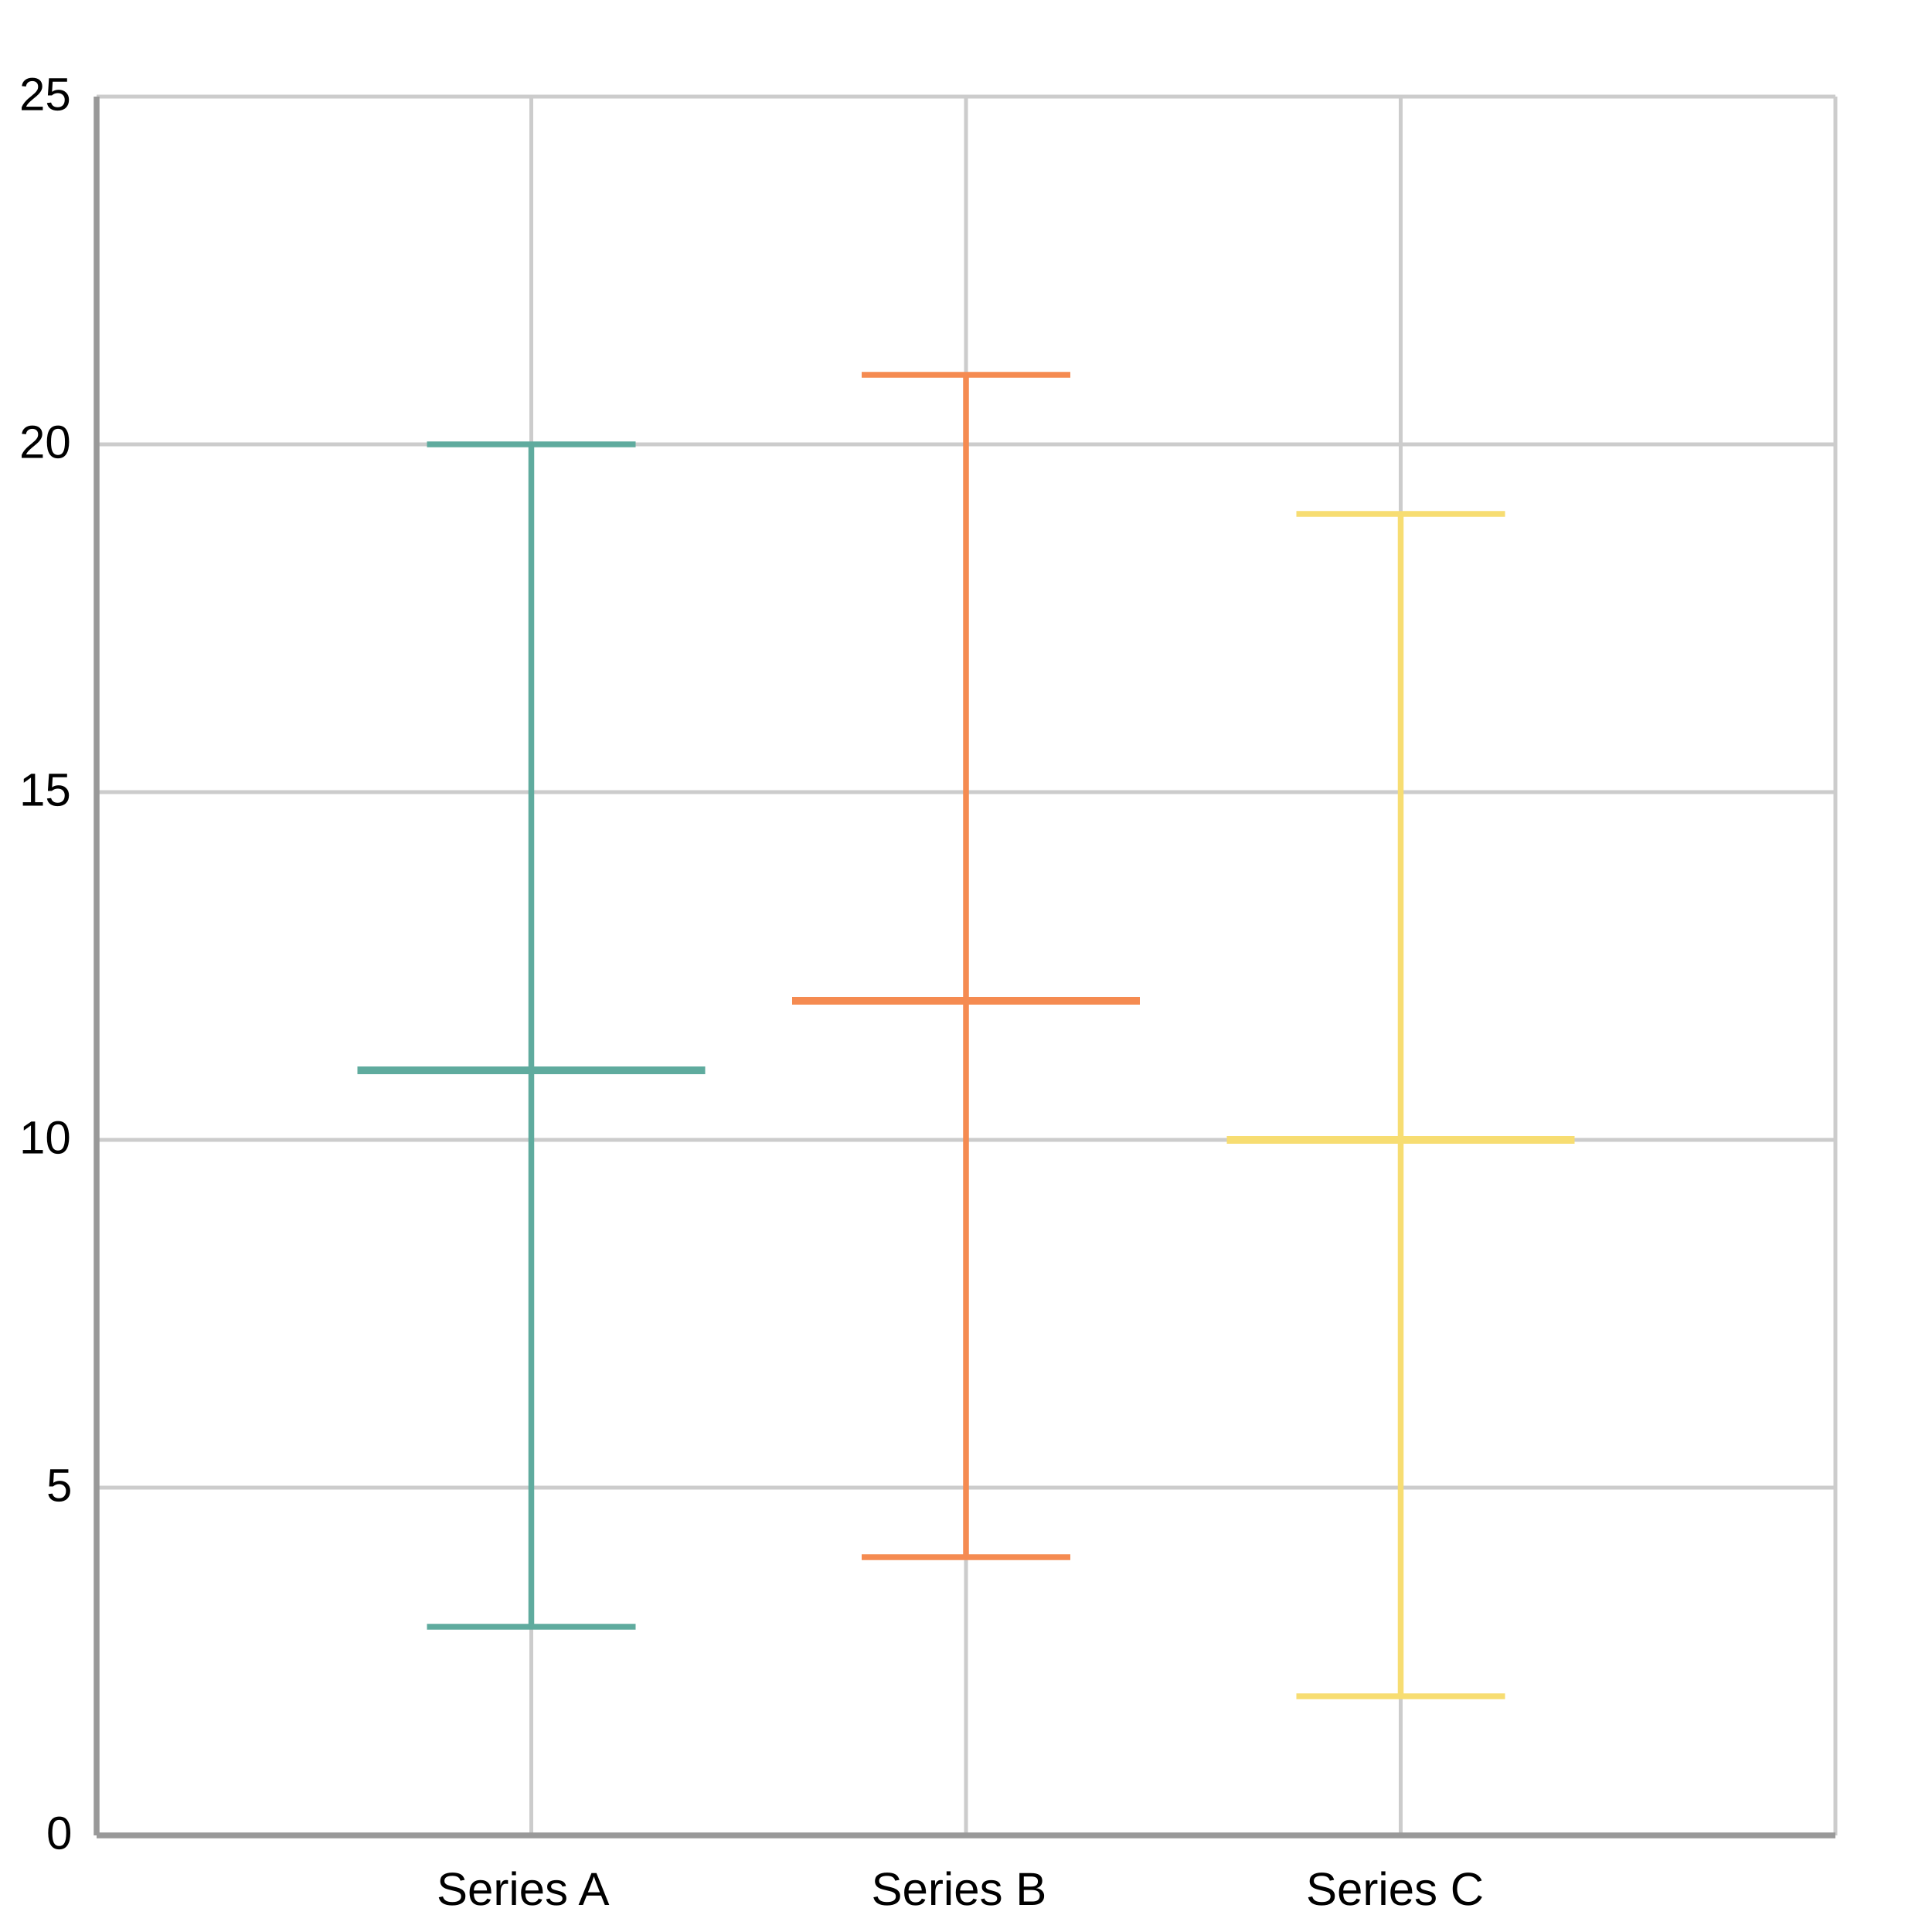
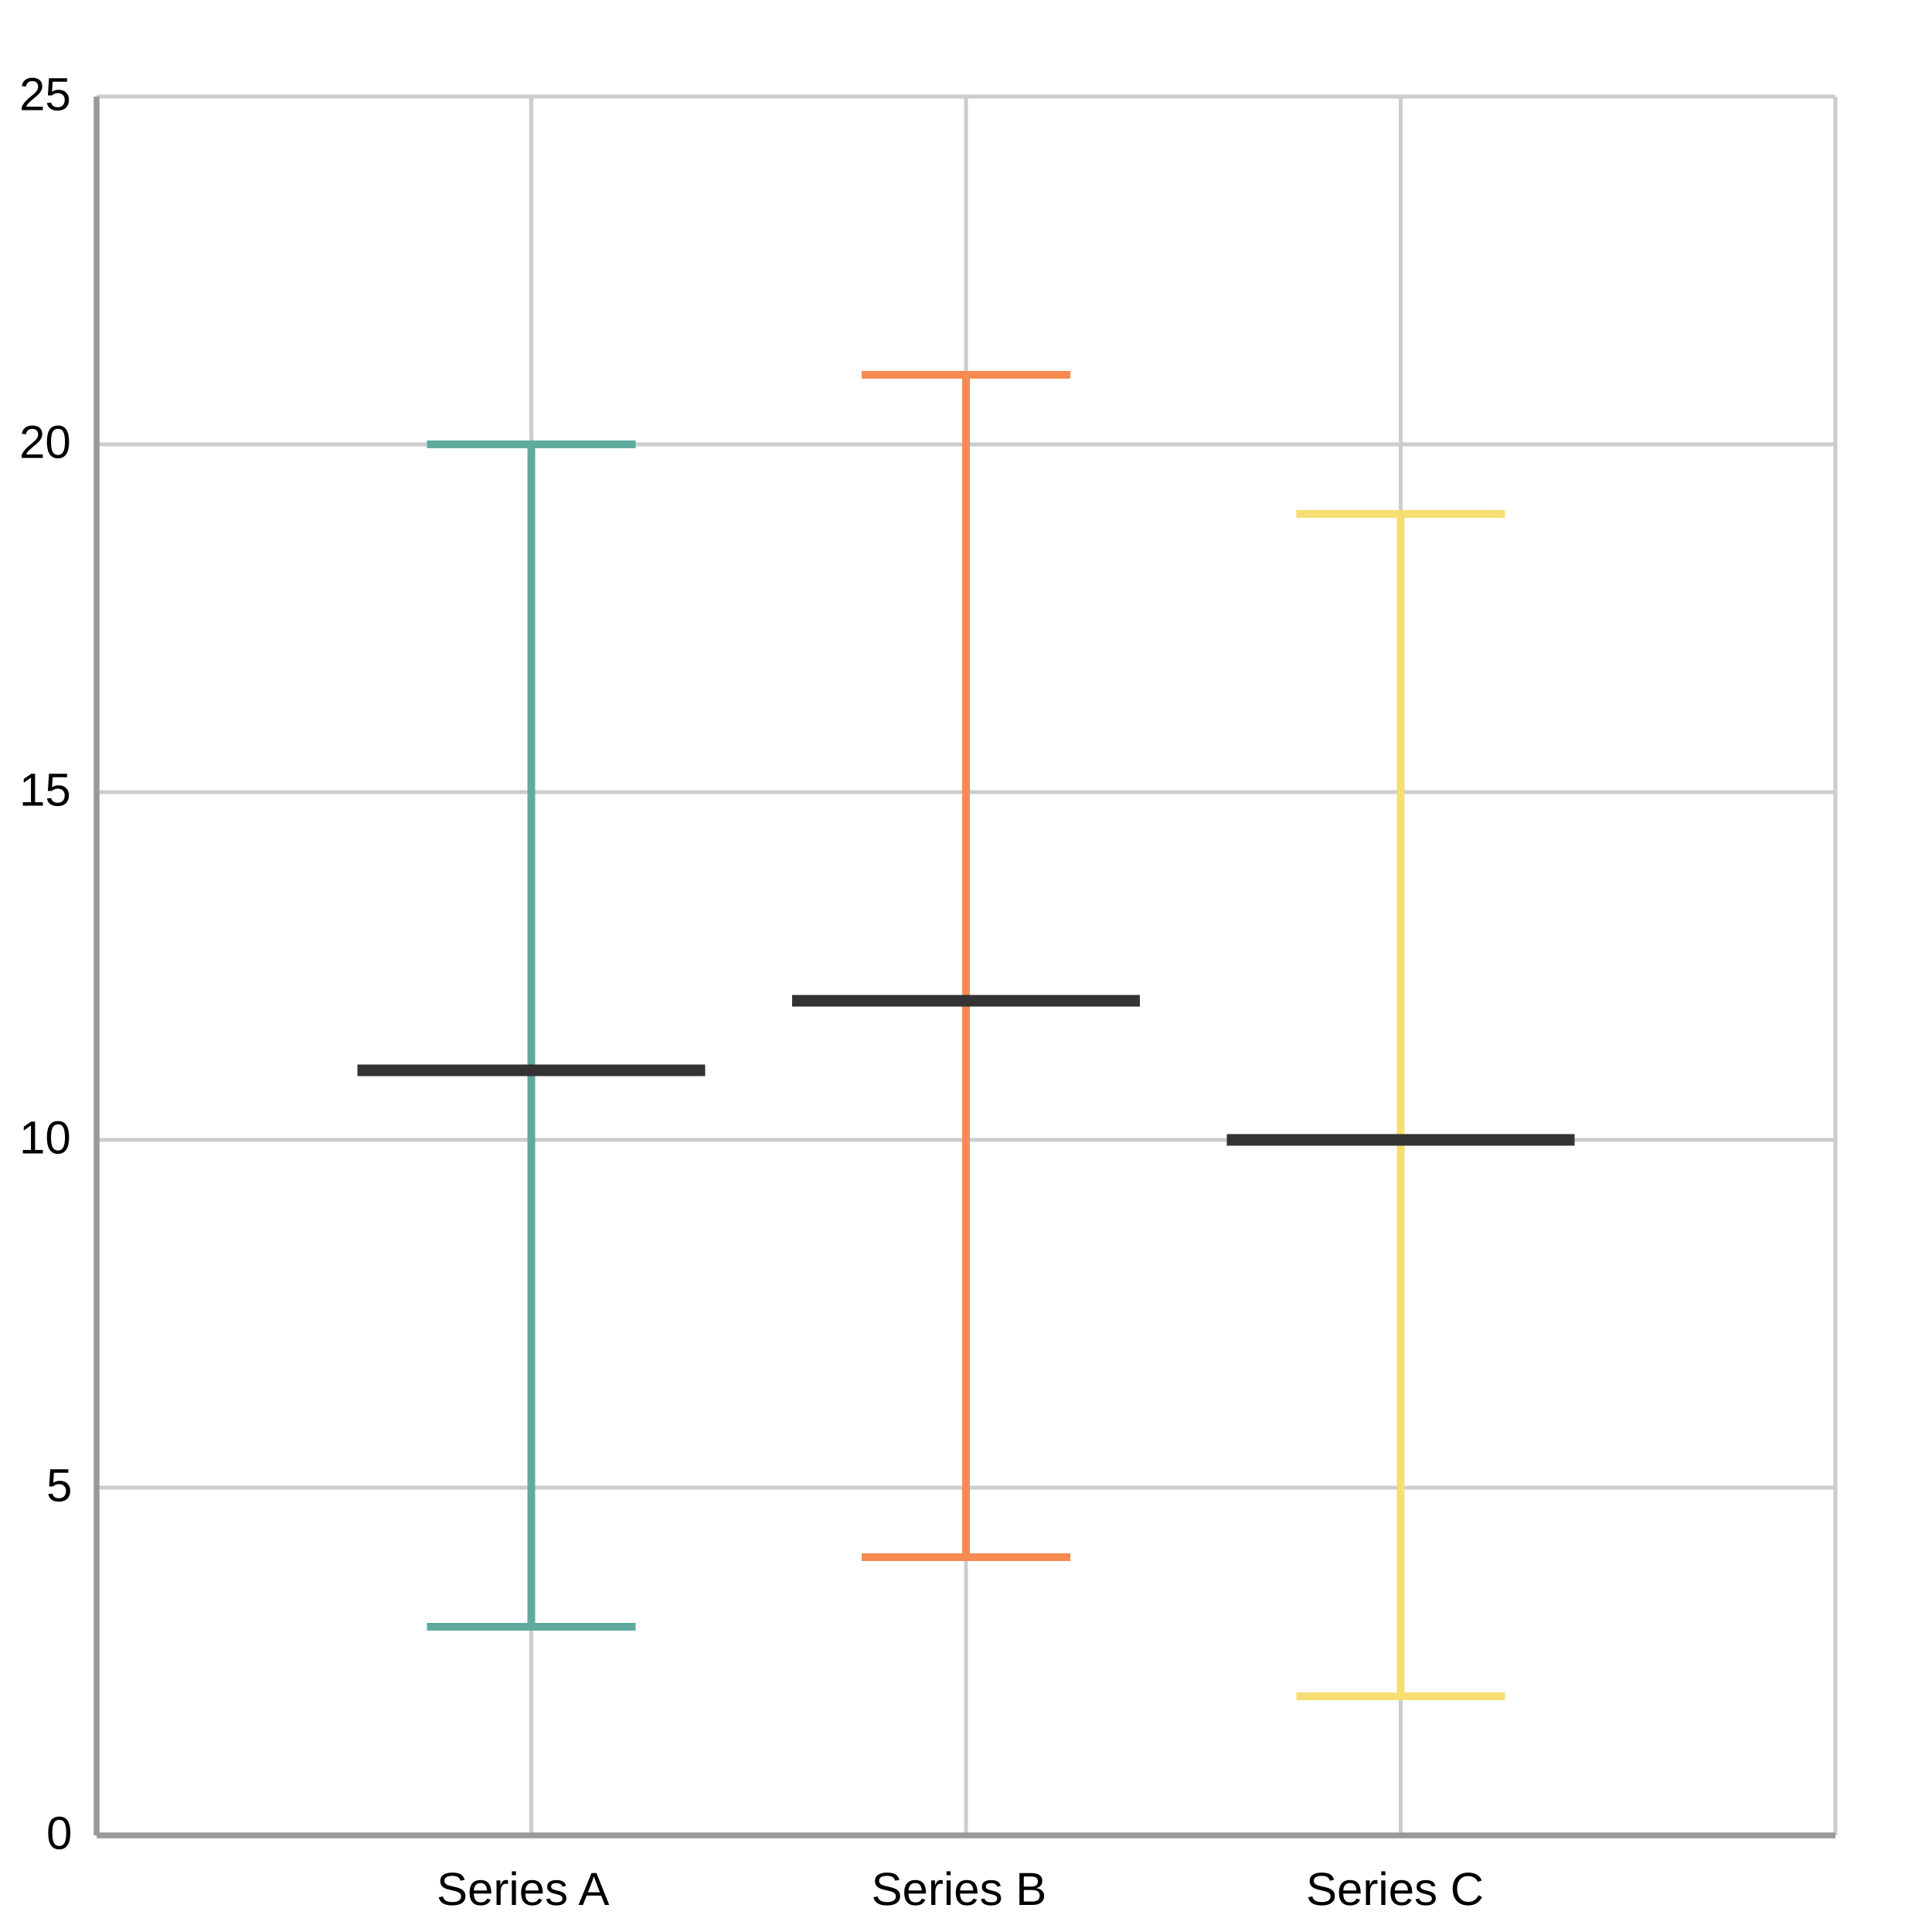
<svg xmlns="http://www.w3.org/2000/svg" width="500" height="500" viewBox="0 0 500 500">
  <path fill="#FFFFFF" d="M0 0 h500 v500 h-500 v-500Z" />
  <defs>
    <clipPath id="plot-clip">
      <rect x="0" y="0" width="450.0" height="450.0" />
    </clipPath>
  </defs>
  <g>
    <path stroke="#cccccc" stroke-dasharray="None" d="M0 0.0 h450.0 M0 90.0 h450.0 M0 180.0 h450.0 M0 270.0 h450.0 M0 360.0 h450.0 M0 450.0 h450.0" transform="translate(25.0, 25.0)" />
    <g font-size="12" font-family="Arial" fill="#000000" transform="translate(19.0, 25.0)">
      <text x="0" y="0.0" transform="translate(-14, 3.5)">25</text>
      <text x="0" y="90.0" transform="translate(-14, 3.5)">20</text>
      <text x="0" y="180.0" transform="translate(-14, 3.5)">15</text>
      <text x="0" y="270.0" transform="translate(-14, 3.5)">10</text>
      <text x="0" y="360.0" transform="translate(-7, 3.5)">5</text>
      <text x="0" y="450.0" transform="translate(-7, 3.5)">0</text>
    </g>
  </g>
  <g>
    <path stroke="#cccccc" stroke-dasharray="None" d="M0.0 0 v450.0 M112.5 0 v450.0 M225.0 0 v450.0 M337.5 0 v450.0 M450.0 0 v450.0" transform="translate(25.0, 25.0)" />
    <g font-size="12" font-family="Arial" fill="#000000" transform="translate(25.0, 43.0)">
      <text x="0.0" y="450.0" transform="translate(-2.0, 0)"> </text>
      <text x="112.5" y="450.0" transform="translate(-24.5, 0)">Series A</text>
      <text x="225.0" y="450.0" transform="translate(-24.5, 0)">Series B</text>
      <text x="337.5" y="450.0" transform="translate(-24.5, 0)">Series C</text>
      <text x="450.0" y="450.0" transform="translate(-2.0, 0)"> </text>
    </g>
  </g>
  <g>
-     <path d="M137.5 421.0 L137.5 115.0" stroke="#5fab9e" stroke-width="1.5" />
-     <path d="M110.5 421.0 L164.5 421.0" stroke="#5fab9e" stroke-width="1.5" />
-     <path d="M110.5 115.0 L164.5 115.0" stroke="#5fab9e" stroke-width="1.5" />
-     <rect x="92.5" y="349.0" width="90.0" height="-162.0" fill="#5fab9e" fill-opacity="0.3" stroke="#5fab9e" stroke-width="1.5" />
-     <path d="M92.5 277.0 L182.5 277.0" stroke="#5fab9e" stroke-width="2" />
-     <path d="M250.0 403.0 L250.0 97.0" stroke="#f58b51" stroke-width="1.5" />
-     <path d="M223.0 403.0 L277.0 403.0" stroke="#f58b51" stroke-width="1.5" />
-     <path d="M223.0 97.0 L277.0 97.0" stroke="#f58b51" stroke-width="1.5" />
-     <rect x="205.0" y="331.0" width="90.0" height="-162.0" fill="#f58b51" fill-opacity="0.3" stroke="#f58b51" stroke-width="1.5" />
-     <path d="M205.0 259.0 L295.0 259.0" stroke="#f58b51" stroke-width="2" />
-     <path d="M362.5 439.0 L362.5 133.0" stroke="#f7dd72" stroke-width="1.5" />
-     <path d="M335.5 439.0 L389.5 439.0" stroke="#f7dd72" stroke-width="1.5" />
-     <path d="M335.5 133.0 L389.5 133.0" stroke="#f7dd72" stroke-width="1.5" />
-     <rect x="317.5" y="367.0" width="90.0" height="-162.0" fill="#f7dd72" fill-opacity="0.3" stroke="#f7dd72" stroke-width="1.5" />
-     <path d="M317.5 295.0 L407.5 295.0" stroke="#f7dd72" stroke-width="2" />
+     <path d="M137.5 421.0 L137.5 115.0" stroke="#5fab9e" stroke-width="2" />
+     <path d="M110.5 421.0 L164.5 421.0" stroke="#5fab9e" stroke-width="2" />
+     <path d="M110.5 115.0 L164.5 115.0" stroke="#5fab9e" stroke-width="2" />
+     <rect x="92.5" y="349.0" width="90.0" height="-162.0" fill="#5fab9e" fill-opacity="0.6" stroke="#5fab9e" stroke-width="2.5" />
+     <path d="M92.5 277.0 L182.5 277.0" stroke="#333333" stroke-width="3" />
+     <path d="M250.0 403.0 L250.0 97.0" stroke="#f58b51" stroke-width="2" />
+     <path d="M223.0 403.0 L277.0 403.0" stroke="#f58b51" stroke-width="2" />
+     <path d="M223.0 97.0 L277.0 97.0" stroke="#f58b51" stroke-width="2" />
+     <rect x="205.0" y="331.0" width="90.0" height="-162.0" fill="#f58b51" fill-opacity="0.6" stroke="#f58b51" stroke-width="2.5" />
+     <path d="M205.0 259.0 L295.0 259.0" stroke="#333333" stroke-width="3" />
+     <path d="M362.5 439.0 L362.5 133.0" stroke="#f7dd72" stroke-width="2" />
+     <path d="M335.5 439.0 L389.5 439.0" stroke="#f7dd72" stroke-width="2" />
+     <path d="M335.5 133.0 L389.5 133.0" stroke="#f7dd72" stroke-width="2" />
+     <rect x="317.5" y="367.0" width="90.0" height="-162.0" fill="#f7dd72" fill-opacity="0.6" stroke="#f7dd72" stroke-width="2.5" />
+     <path d="M317.5 295.0 L407.5 295.0" stroke="#333333" stroke-width="3" />
  </g>
  <path d="M25.0 25.0 v450.0 M25.0 475.0 h450.0" stroke="#999" stroke-width="1.5" fill="none" />
</svg>
